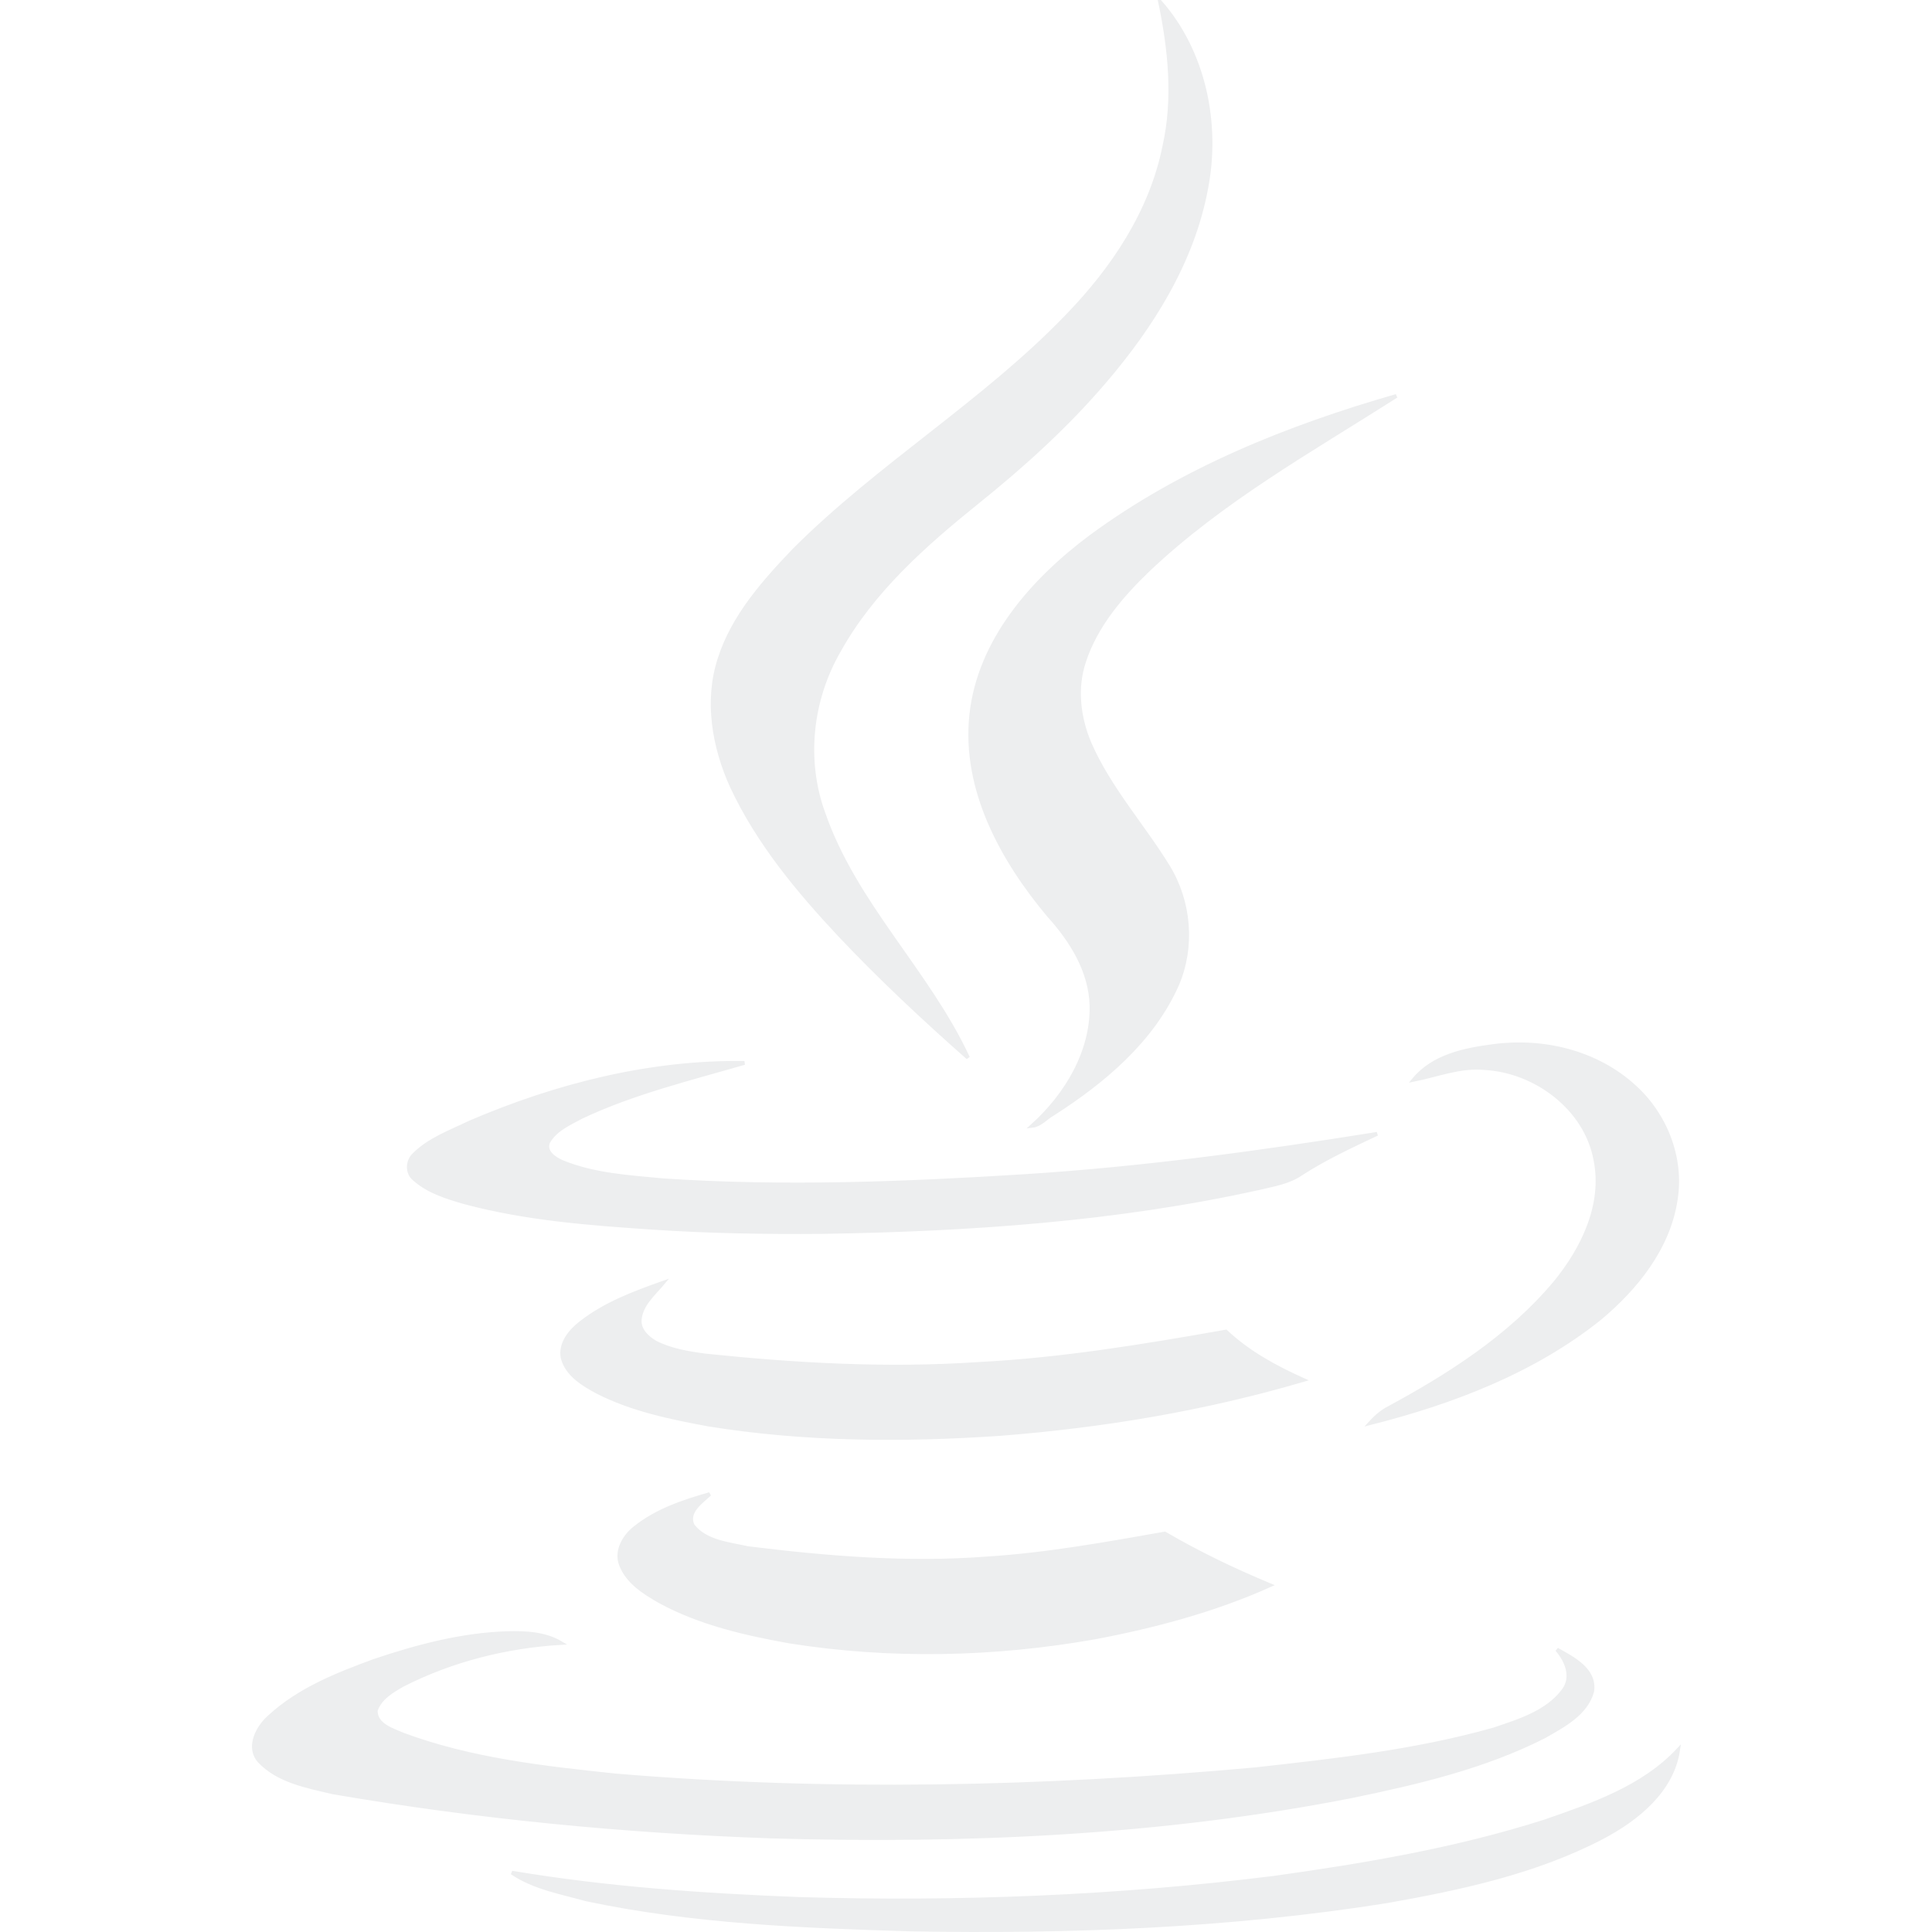
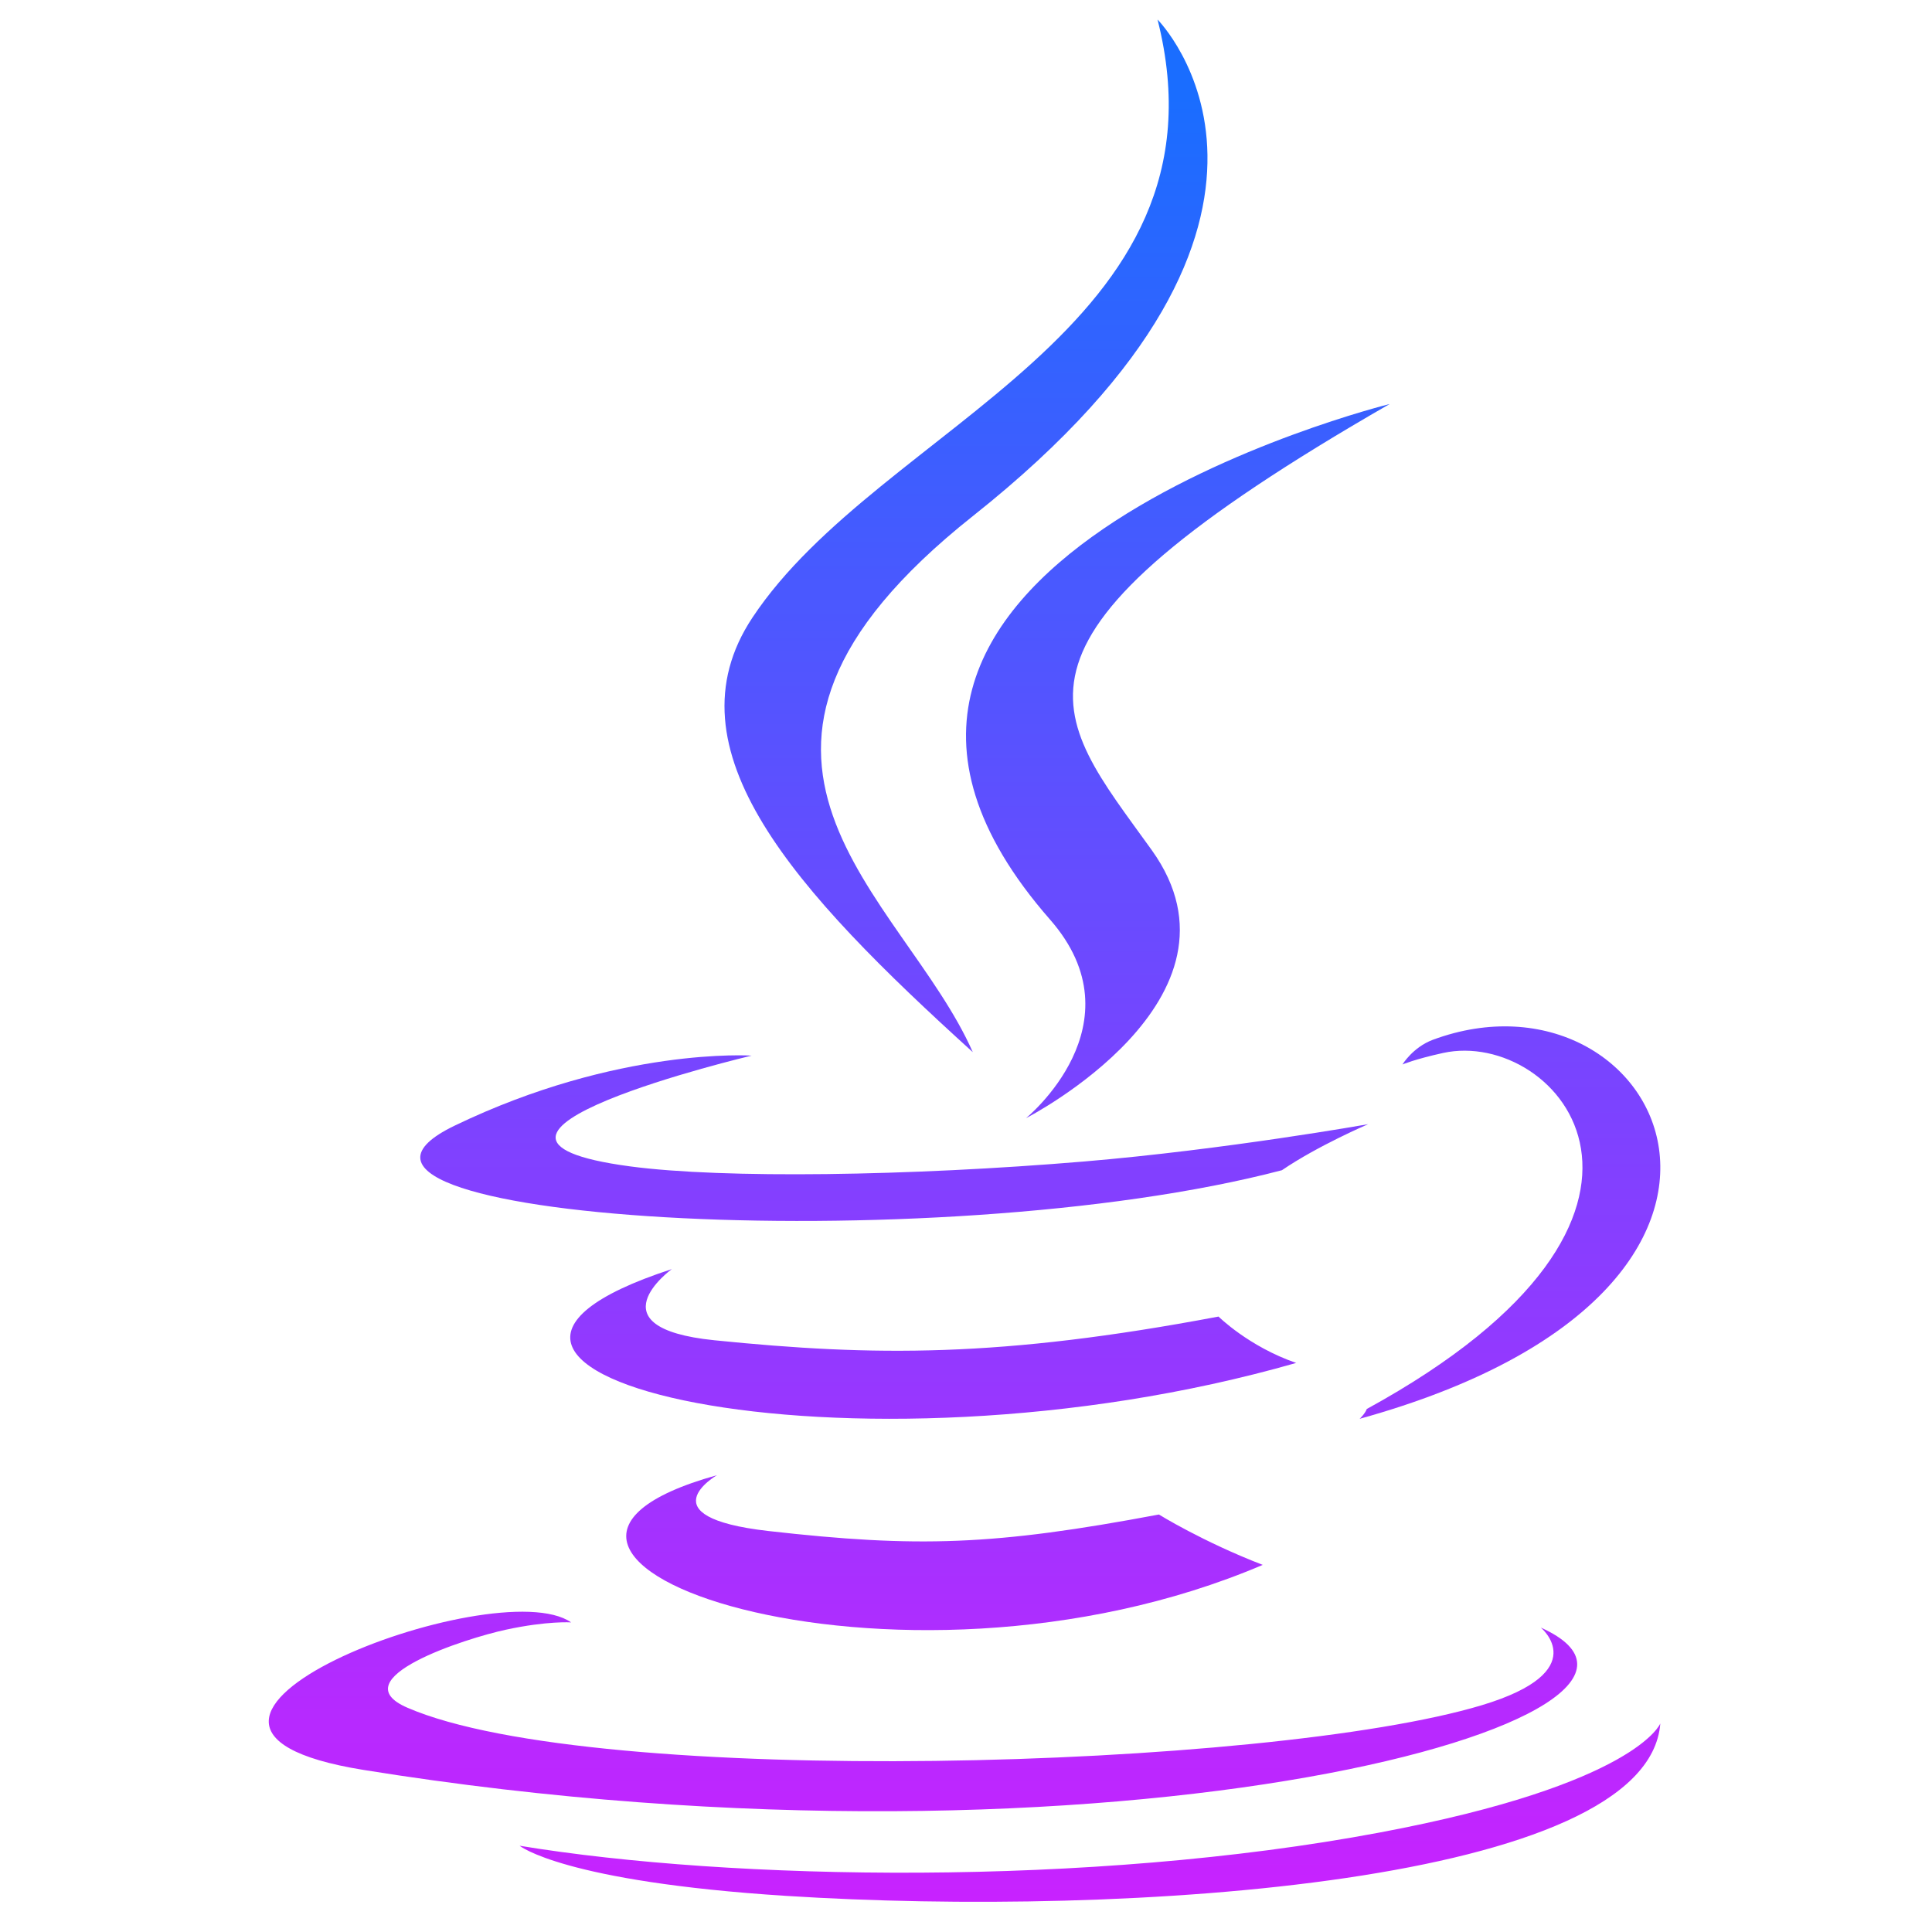
- <svg xmlns="http://www.w3.org/2000/svg" fill="#edeeef" version="1.1" width="64px" height="64px" viewBox="0 0 512 512" enable-background="new 0 0 512 512" xml:space="preserve" stroke="#edeeef">
-   <g id="SVGRepo_bgCarrier" stroke-width="0" />
-   <g id="SVGRepo_tracerCarrier" stroke-linecap="round" stroke-linejoin="round" />
-   <g id="SVGRepo_iconCarrier">
-     <g id="5151e0c8492e5103c096af88a51e8d81">
-       <path display="inline" d="M193.918,208.369c-4.729-10.456-6.849-22.652-3.236-33.731c3.612-11.327,11.703-20.413,19.794-28.878 c22.525-22.531,50.285-39.085,72.316-61.986c12.197-12.573,22.278-27.634,25.762-44.937c2.864-12.695,1.496-25.764-1.117-38.337 c11.7,13.319,15.559,32.363,12.197,49.541c-3.608,19.292-14.316,36.344-26.886,51.031c-10.081,11.827-21.659,22.282-33.731,31.993 c-14.065,11.327-27.88,23.524-36.716,39.457c-7.472,12.943-9.215,28.876-4.11,42.942c8.341,24.146,27.756,42.071,38.338,64.848 c-11.703-10.332-23.152-21.036-33.86-32.361C211.471,236.001,200.889,223.307,193.918,208.369z M257.398,189.448 c-2.115,19.792,8.213,38.462,20.539,53.151c5.972,6.596,11.076,14.687,11.323,23.899c0.251,12.318-6.716,23.774-15.684,31.861 c2.119-0.246,3.612-2.115,5.355-3.11c13.443-8.589,26.385-19.418,32.982-34.227c4.357-10.083,3.362-22.034-2.362-31.371 c-6.724-10.953-15.559-20.662-20.786-32.61c-2.867-6.721-3.862-14.562-1.496-21.657c3.114-9.583,9.834-17.426,16.93-24.272 c19.54-18.544,43.189-31.743,65.844-46.179c-28.629,8.214-56.883,19.542-81.03,37.343 C273.702,153.727,259.515,169.658,257.398,189.448z M393.447,283.052c13.568,0.748,26.882,10.704,29.374,24.397 c2.366,11.825-3.358,23.524-10.705,32.485c-12.075,14.438-28.382,24.771-44.807,33.609c-1.622,0.991-2.99,2.237-4.235,3.608 c21.659-5.478,43.314-13.689,60.867-27.756c9.705-8.091,18.294-18.799,20.163-31.619c1.743-11.076-2.86-22.528-11.077-29.871 c-9.96-9.09-24.021-12.448-37.218-10.704c-7.593,0.995-15.931,2.613-21.158,8.961C380.877,284.921,386.971,282.429,393.447,283.052 z M123.22,318.647c16.303,4.357,33.108,5.603,49.787,6.724c14.936,0.995,29.875,1.246,44.937,1.12 c38.833-0.619,77.916-3.236,116.003-11.699c3.608-0.87,7.593-1.493,10.833-3.733c6.347-4.11,13.313-7.347,20.162-10.583 c-30.995,4.979-62.113,9.215-93.478,11.205c-31.74,1.991-63.731,3.236-95.593,1.121c-9.086-0.87-18.423-1.371-26.886-4.858 c-1.994-0.87-4.733-2.609-3.738-5.227c1.869-3.361,5.603-4.977,8.839-6.72c13.694-6.473,28.629-10.081,43.193-14.313 c-25.021-0.376-49.916,5.971-72.814,15.806c-5.105,2.491-10.83,4.481-14.936,8.714c-1.622,1.739-1.622,4.732,0.247,6.222 C113.511,315.787,118.487,317.28,123.22,318.647z M324.864,352.88c-21.784,3.859-43.694,7.472-65.726,8.589 c-24.147,1.618-48.294,0.247-72.191-2.241c-4.604-0.623-9.211-1.368-13.317-3.483c-2.116-1.246-4.231-3.236-4.106-5.854 c0.247-4.106,3.73-6.967,6.222-9.956c-7.715,2.739-15.434,5.599-21.906,10.708c-2.742,2.116-5.478,5.474-4.733,9.208 c1.125,4.356,5.356,6.97,9.09,8.96c9.208,4.733,19.54,6.846,29.625,8.714c25.511,4.11,51.527,4.235,77.167,2.488 c27.141-2.115,54.148-6.594,80.411-14.313C337.932,362.342,330.836,358.479,324.864,352.88z M188.068,395.951 c-6.97,1.99-14.066,4.357-19.79,8.957c-2.868,2.241-5.105,6.104-3.734,9.713c1.743,4.604,6.1,7.347,10.203,9.705 c10.708,5.854,22.78,8.589,34.604,10.708c26.765,4.229,54.27,3.608,80.908-1.12c15.806-2.989,31.615-7.221,46.301-13.815 c-9.584-3.984-18.917-8.467-27.878-13.693c-15.559,2.738-31.246,5.603-47.178,6.598c-21.032,1.618-42.319-0.125-63.355-2.738 c-4.98-1.121-11.202-1.618-14.563-5.976C181.847,400.677,185.828,398.063,188.068,395.951z M358.345,475.982 c17.424-3.604,34.977-7.719,50.908-15.806c4.976-2.867,11.076-5.979,12.698-11.95c0.87-5.725-5.105-8.714-9.337-11.08 c2.613,2.993,4.356,7.347,1.74,10.83c-4.357,5.853-11.821,8.091-18.42,10.332c-20.66,5.85-42.072,8.216-63.355,10.582 c-56.385,5.102-113.146,6.348-169.528,1.618c-18.92-1.994-38.217-4.109-56.264-10.829c-2.86-1.246-7.217-2.492-7.217-6.352 c1.117-3.354,4.357-5.227,7.217-6.845c12.945-6.595,27.384-10.207,41.822-11.077c-4.228-2.491-9.208-2.738-14.062-2.613 c-12.076,0.373-23.9,3.483-35.349,7.347c-9.834,3.604-19.916,7.59-27.76,14.811c-3.111,2.735-5.971,7.962-2.739,11.699 c4.98,5.353,12.699,6.72,19.54,8.338c38.338,6.599,77.171,10.328,116.011,11.699C255.781,488.184,307.684,485.942,358.345,475.982z M409.378,482.706c-23.402,7.468-47.672,11.574-71.822,14.936c-41.696,5.227-83.769,6.845-125.716,5.603 c-25.515-0.995-51.03-2.738-76.176-6.974c5.85,3.984,13.071,5.227,19.794,7.096c28.257,5.976,57.255,7.096,86.01,7.966 c42.19,0.748,84.387-0.87,125.962-7.468c19.669-3.48,39.459-7.715,57.13-16.927c9.215-4.854,18.552-12.326,20.163-23.152 C435.391,473.741,421.951,478.349,409.378,482.706z"> </path>
-     </g>
-   </g>
+ <svg xmlns="http://www.w3.org/2000/svg" viewBox="0 0 64 64" width="64px" height="64px">
+   <linearGradient id="NYqtCkFrnKYpo6Y7I~_Wea" x1="31.287" x2="31.287" y1="3.383" y2="62.905" gradientUnits="userSpaceOnUse">
+     <stop offset="0" stop-color="#1a6dff" />
+     <stop offset="1" stop-color="#c822ff" />
+   </linearGradient>
+   <path fill="url(#NYqtCkFrnKYpo6Y7I~_Wea)" d="M23.749,48.868c-9.61,2.669,5.846,8.183,18.081,2.971c-2.004-0.775-3.439-1.669-3.439-1.669 c-5.458,1.027-7.99,1.107-12.942,0.546C21.36,50.249,23.749,48.868,23.749,48.868z" />
+   <linearGradient id="NYqtCkFrnKYpo6Y7I~_Web" x1="30.914" x2="30.914" y1="3.911" y2="62.581" gradientUnits="userSpaceOnUse">
+     <stop offset="0" stop-color="#1a6dff" />
+     <stop offset="1" stop-color="#c822ff" />
+   </linearGradient>
+   <path fill="url(#NYqtCkFrnKYpo6Y7I~_Web)" d="M40.365,43.613c-7.23,1.364-11.408,1.32-16.699,0.785c-4.091-0.415-1.412-2.357-1.412-2.357 c-10.587,3.442,5.89,7.346,20.684,3.108C41.365,44.606,40.365,43.613,40.365,43.613z" />
+   <linearGradient id="NYqtCkFrnKYpo6Y7I~_Wec" x1="39.018" x2="39.018" y1="3.213" y2="62.957" gradientUnits="userSpaceOnUse">
+     <stop offset="0" stop-color="#1a6dff" />
+     <stop offset="1" stop-color="#c822ff" />
+   </linearGradient>
+   <path fill="url(#NYqtCkFrnKYpo6Y7I~_Wec)" d="M46.036,13.383c0,0-21.54,5.331-11.252,17.079c3.035,3.463-0.797,6.579-0.797,6.579 s7.706-3.942,4.167-8.879C34.848,23.557,32.313,21.27,46.036,13.383z" />
+   <linearGradient id="NYqtCkFrnKYpo6Y7I~_Wed" x1="30.574" x2="30.574" y1="3.373" y2="62.927" gradientUnits="userSpaceOnUse">
+     <stop offset="0" stop-color="#1a6dff" />
+     <stop offset="1" stop-color="#c822ff" />
+   </linearGradient>
+   <path fill="url(#NYqtCkFrnKYpo6Y7I~_Wed)" d="M51.041,53.916c0,0,1.768,1.448-1.947,2.569c-7.063,2.128-29.395,2.77-35.599,0.085 c-2.23-0.965,1.952-2.304,3.268-2.585c1.372-0.296,2.156-0.241,2.156-0.241c-2.48-1.737-16.031,3.412-6.883,4.886 C36.983,62.653,57.512,56.818,51.041,53.916z" />
+   <linearGradient id="NYqtCkFrnKYpo6Y7I~_Wee" x1="29.622" x2="29.622" y1="3.213" y2="62.957" gradientUnits="userSpaceOnUse">
+     <stop offset="0" stop-color="#1a6dff" />
+     <stop offset="1" stop-color="#c822ff" />
+   </linearGradient>
+   <path fill="url(#NYqtCkFrnKYpo6Y7I~_Wee)" d="M42.465,38.765c1.199-0.817,2.857-1.525,2.857-1.525s-4.721,0.841-9.422,1.237 c-5.753,0.481-11.928,0.574-15.026,0.161c-7.337-0.977,4.023-3.669,4.023-3.669s-4.411-0.297-9.837,2.32 C8.645,40.384,30.93,41.792,42.465,38.765z" />
+   <linearGradient id="NYqtCkFrnKYpo6Y7I~_Wef" x1="50.02" x2="50.02" y1=".999" y2="64.288" gradientUnits="userSpaceOnUse">
+     <stop offset="0" stop-color="#1a6dff" />
+     <stop offset="1" stop-color="#c822ff" />
+   </linearGradient>
+   <path fill="url(#NYqtCkFrnKYpo6Y7I~_Wef)" d="M45.276,46.675C45.222,46.829,45.04,47,45.04,47c15.704-4.351,9.93-15.336,2.423-12.555 c-0.659,0.247-1.005,0.817-1.005,0.817s0.415-0.177,1.345-0.381C51.598,34.048,57.034,40.236,45.276,46.675z" />
+   <linearGradient id="NYqtCkFrnKYpo6Y7I~_Weg" x1="32" x2="32" y1="3.213" y2="62.957" gradientUnits="userSpaceOnUse">
+     <stop offset="0" stop-color="#1a6dff" />
+     <stop offset="1" stop-color="#c822ff" />
+   </linearGradient>
+   <path fill="url(#NYqtCkFrnKYpo6Y7I~_Weg)" d="M32.225,34.854c-2.293-5.208-10.071-9.766,0.004-17.76 c12.564-9.966,6.116-16.447,6.116-16.447c2.602,10.295-9.172,13.403-13.422,19.815C22.029,24.83,26.344,29.523,32.225,34.854z" />
+   <linearGradient id="NYqtCkFrnKYpo6Y7I~_Weh" x1="36.106" x2="36.106" y1="3.212" y2="62.958" gradientUnits="userSpaceOnUse">
+     <stop offset="0" stop-color="#1a6dff" />
+     <stop offset="1" stop-color="#c822ff" />
+   </linearGradient>
+   <path fill="url(#NYqtCkFrnKYpo6Y7I~_Weh)" d="M45.697,60.706c-9.607,1.804-21.456,1.593-28.484,0.437c0,0,1.439,1.188,8.837,1.661 c11.256,0.719,28.541-0.399,28.95-5.712C55,57.092,54.213,59.106,45.697,60.706z" />
</svg>
